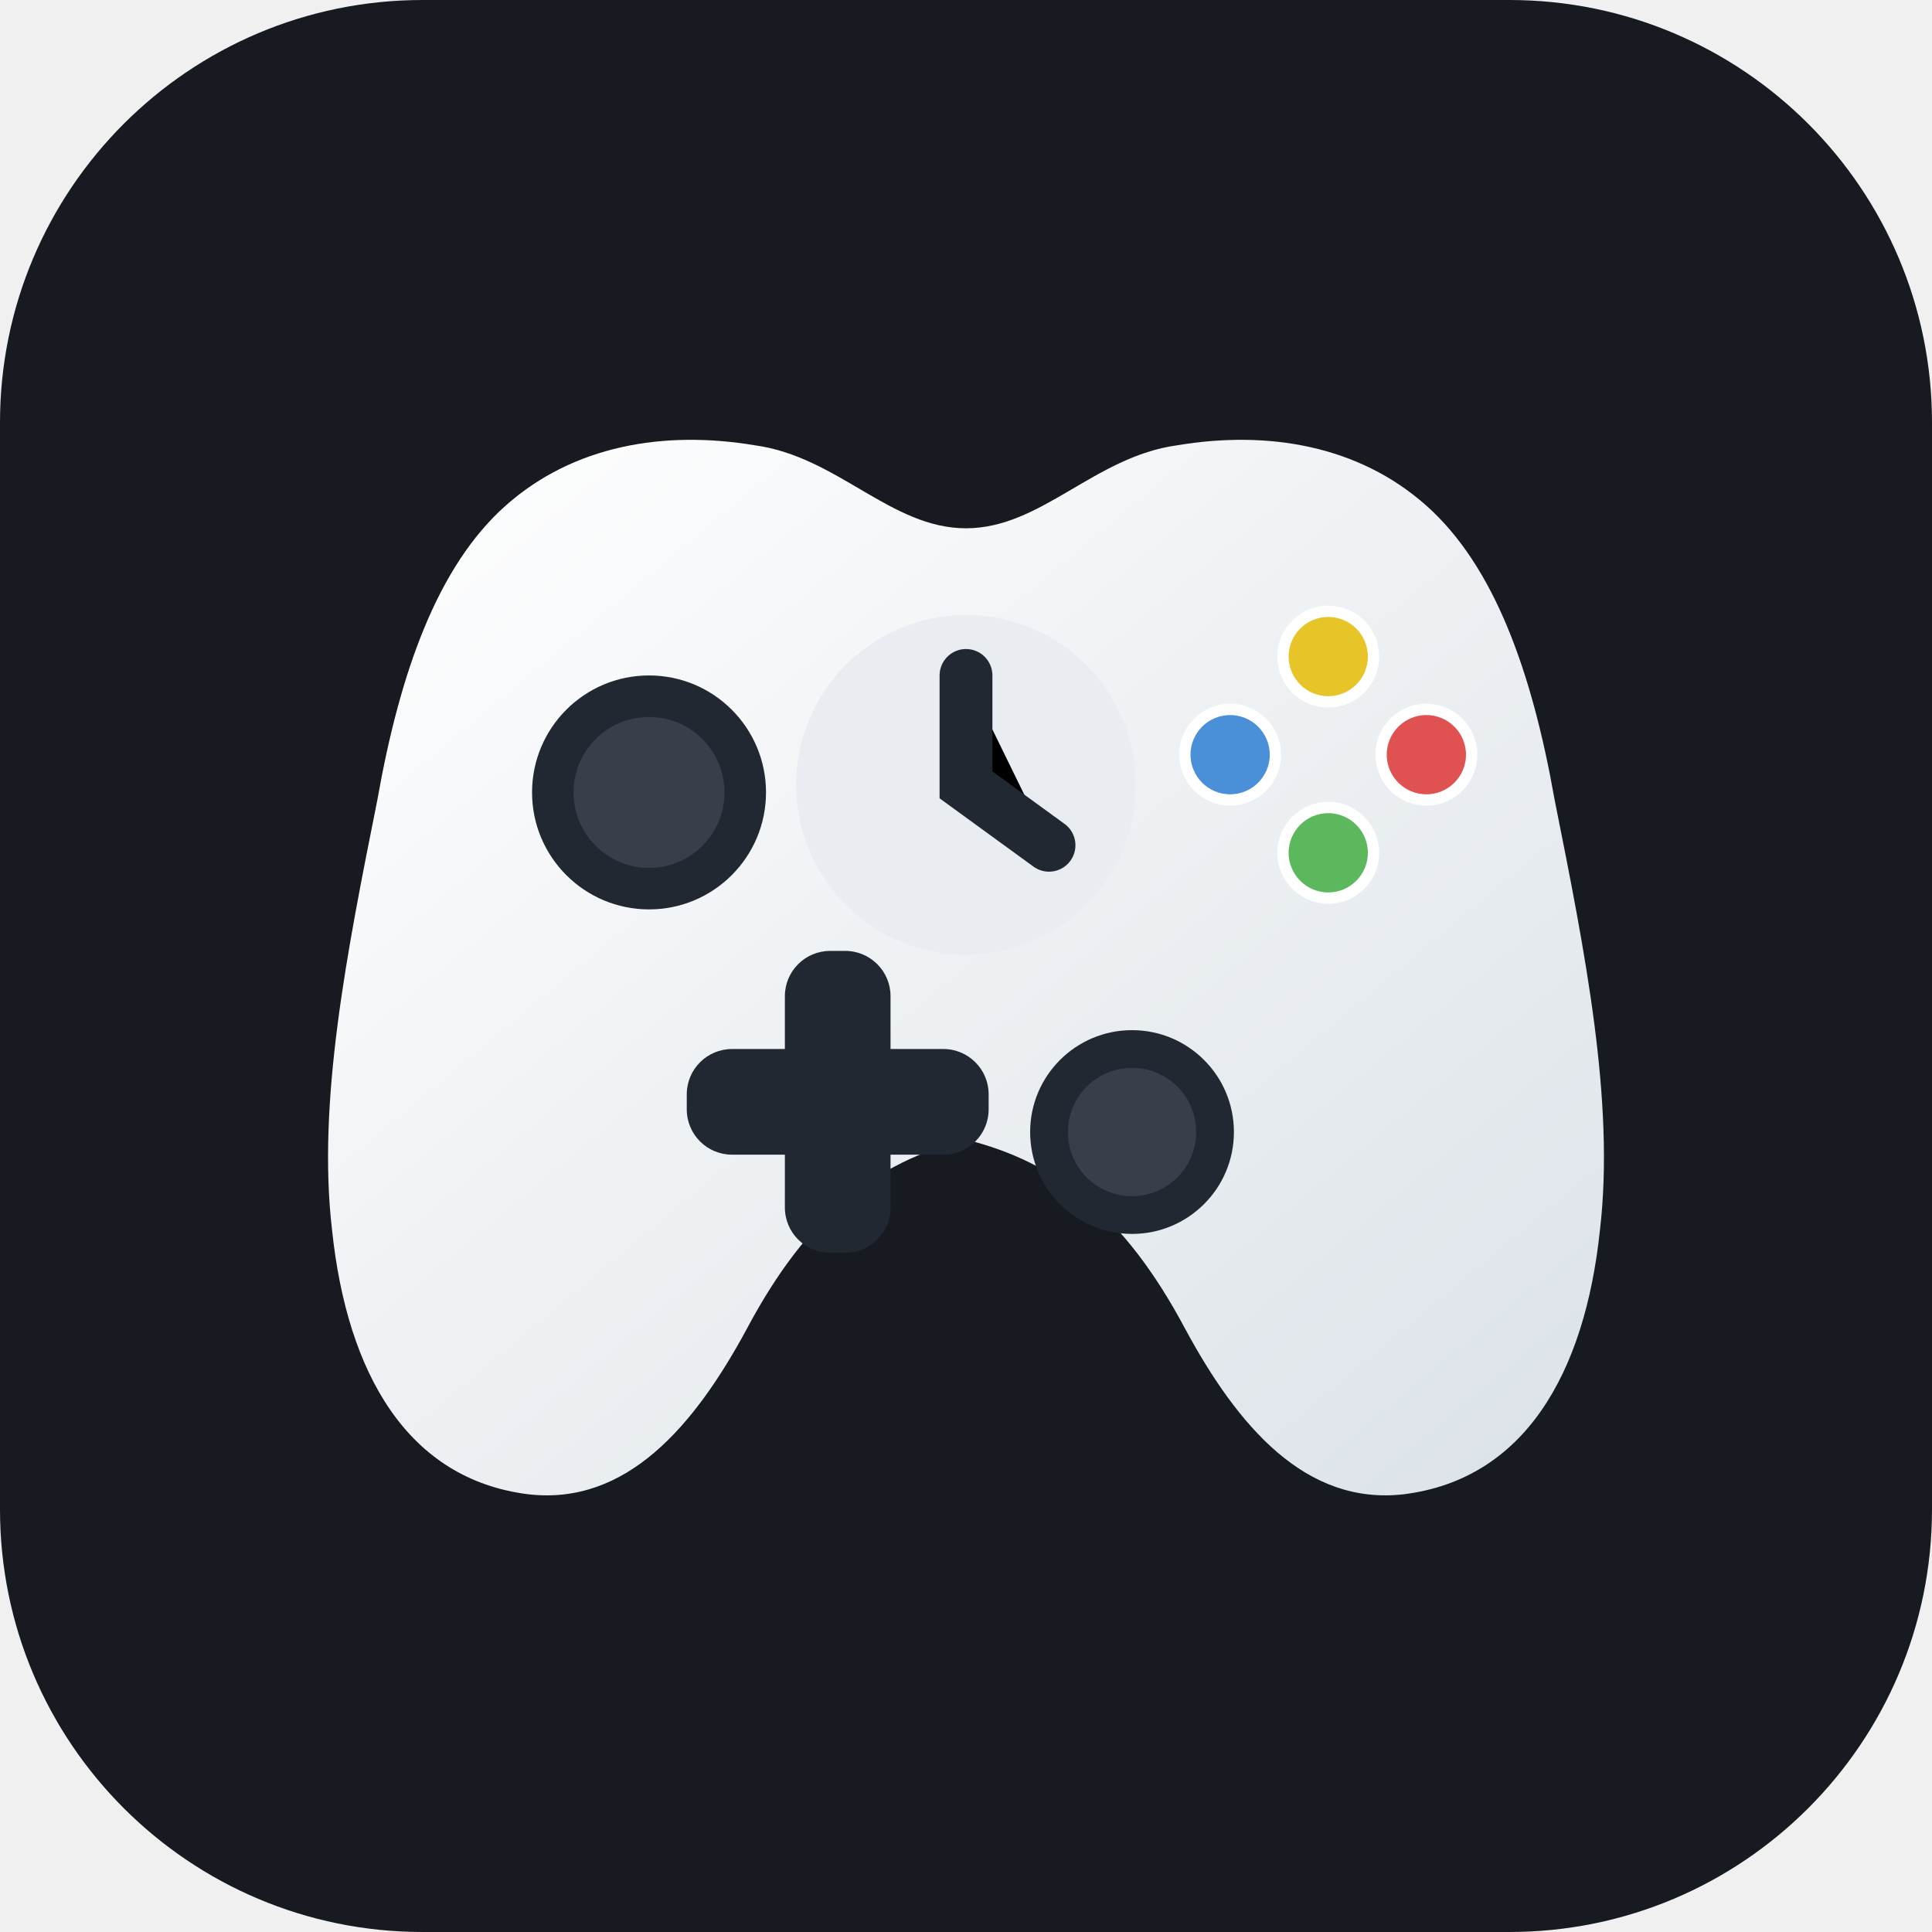
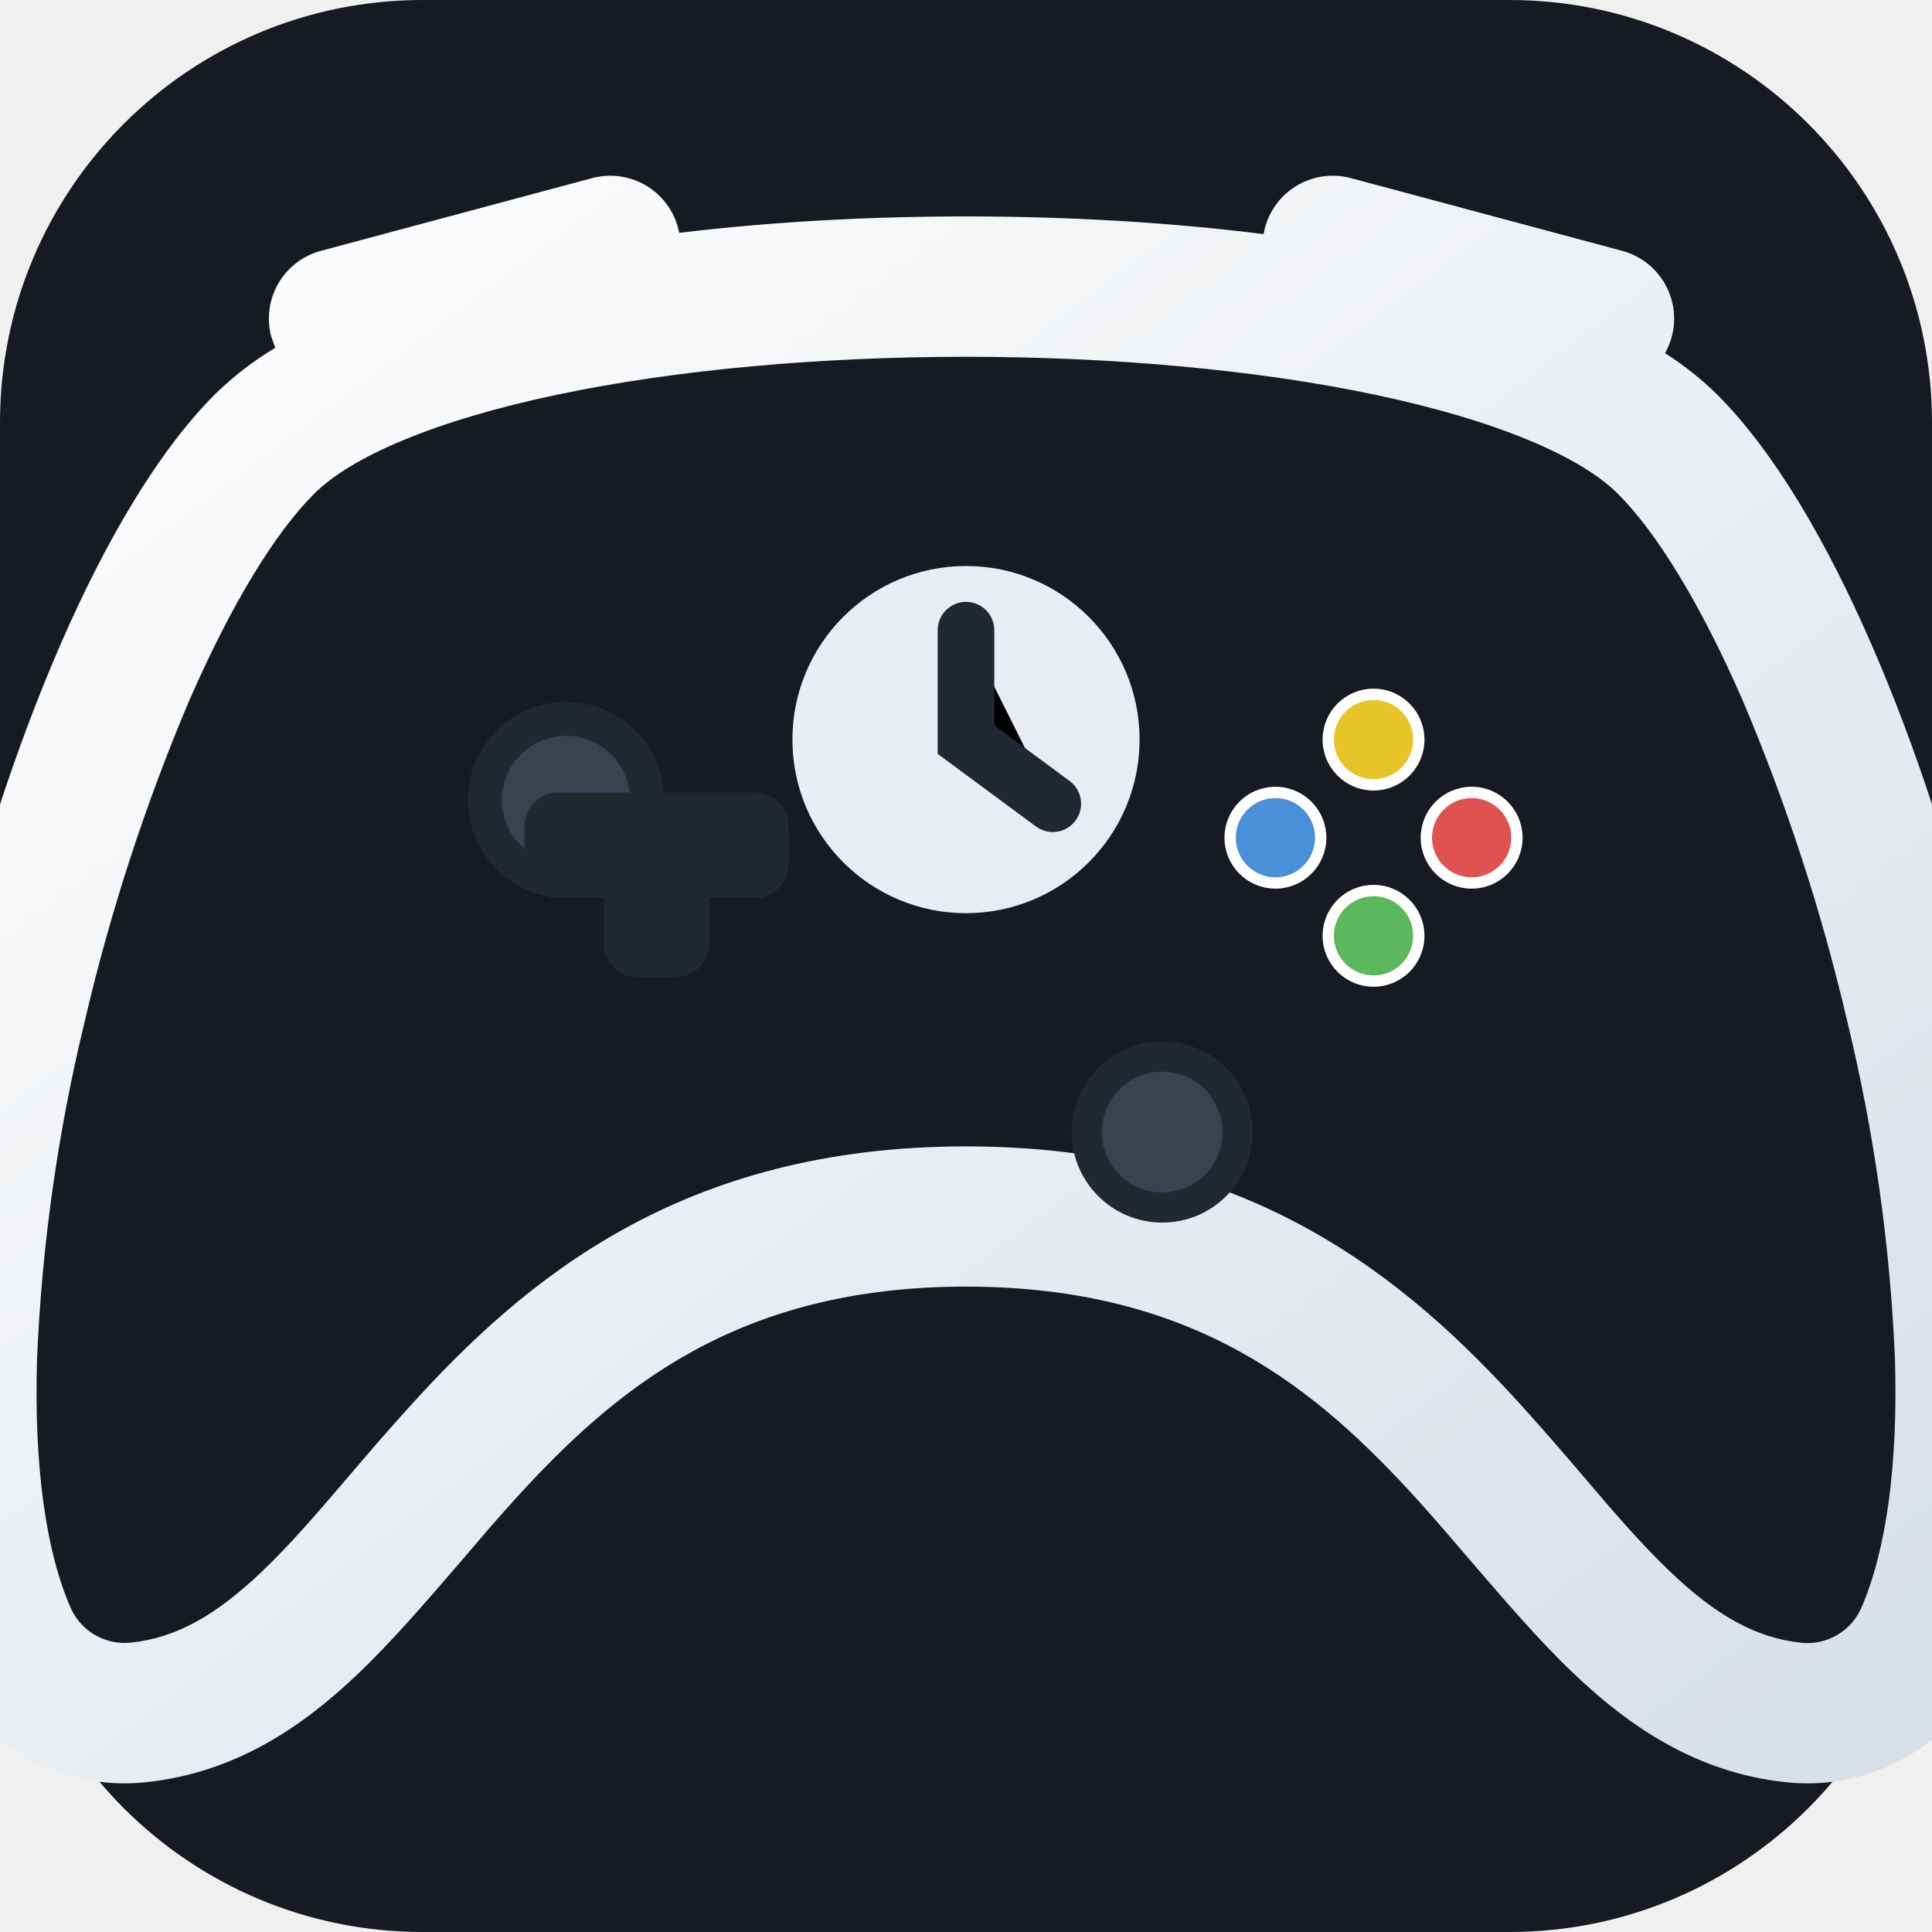
<svg xmlns="http://www.w3.org/2000/svg" viewBox="0 0 512 512">
  <defs>
    <linearGradient id="w" x1="0" y1="0" x2="1" y2="1">
      <stop offset="0" stop-color="#ffffff" />
-       <stop offset="1" stop-color="#dbe2e8" />
+       <stop offset="1" stop-color="#d7dee5" />
    </linearGradient>
  </defs>
  <rect width="512" height="512" rx="112" fill="#171a21" />
-   <path fill="url(#w)" d="M256 140     C236 140 222 121 200 118 C176 114 152 118 134 134     C116 150 106 178 100 212 C92 252 84 292 88 326     C92 364 108 392 140 396 C166 399 184 378 198 352     C214 322 232 308 256 302     C280 308 298 322 314 352 C328 378 346 399 372 396     C404 392 420 364 424 326 C428 292 420 252 412 212     C406 178 396 150 378 134 C360 118 336 114 312 118     C290 121 276 140 256 140 Z" />
-   <circle cx="172" cy="210" r="31" fill="#222831" />
-   <circle cx="172" cy="210" r="20" fill="#383f4a" />
-   <circle cx="300" cy="300" r="27" fill="#222831" />
-   <circle cx="300" cy="300" r="17" fill="#383f4a" />
-   <rect x="182" y="278" width="80" height="28" rx="12" fill="#222831" />
-   <rect x="208" y="252" width="28" height="80" rx="12" fill="#222831" />
+   <path fill="url(#w)" fill-rule="evenodd" transform="translate(-41.6,-32) scale(37.2)" d="M3.051 3.26a.5.5 0 0 1 .354-.613l1.932-.518a.5.5 0 0 1 .62.39c.655-.079 1.35-.117 2.043-.117.72 0 1.443.041 2.12.126a.5.5 0 0 1 .622-.399l1.932.518a.5.5 0 0 1 .306.729q.211.136.373.297c.408.408.78 1.05 1.095 1.772.32.733.599 1.591.805 2.466s.34 1.78.364 2.606c.024.816-.059 1.602-.328 2.21a1.42 1.42 0 0 1-1.445.83c-.636-.067-1.115-.394-1.513-.773-.245-.232-.496-.526-.739-.808-.126-.148-.25-.292-.368-.423-.728-.804-1.597-1.527-3.224-1.527s-2.496.723-3.224 1.527c-.119.131-.242.275-.368.423-.243.282-.494.575-.739.808-.398.38-.877.706-1.513.773a1.42 1.42 0 0 1-1.445-.83c-.27-.608-.352-1.395-.329-2.21.024-.826.16-1.73.365-2.606.206-.875.486-1.733.805-2.466.315-.722.687-1.364 1.094-1.772a2.3 2.3 0 0 1 .433-.335l-.028-.079zm2.036.412c-.877.185-1.469.443-1.733.708-.276.276-.587.783-.885 1.465a14 14 0 0 0-.748 2.295 12.4 12.4 0 0 0-.339 2.406c-.022.755.062 1.368.243 1.776a.42.42 0 0 0 .426.24c.327-.034.61-.199.929-.502.212-.202.4-.423.615-.674.133-.156.276-.323.44-.504C4.861 9.969 5.978 9.027 8 9.027s3.139.942 3.965 1.855c.164.181.307.348.44.504.214.251.403.472.615.674.318.303.601.468.929.503a.42.42 0 0 0 .426-.241c.18-.408.265-1.02.243-1.776a12.4 12.4 0 0 0-.339-2.406 14 14 0 0 0-.748-2.295c-.298-.682-.61-1.19-.885-1.465-.264-.265-.856-.523-1.733-.708-.85-.179-1.877-.27-2.913-.27s-2.063.091-2.913.27" />
+   <circle cx="256" cy="196" r="46" fill="#e9edf1" />
+   <path stroke="#222831" stroke-width="15" stroke-linecap="round" d="M256 167v29l23 17" />
+   <circle cx="150" cy="212" r="26" fill="#222831" />
+   <circle cx="150" cy="212" r="17" fill="#3a4150" />
+   <path fill="#222831" d="M232 268h34a9 9 0 0 1 9 9v10a9 9 0 0 1-9 9h-12v12a9 9 0 0 1-9 9h-10a9 9 0 0 1-9-9v-12h-12a9 9 0 0 1-9-9v-10a9 9 0 0 1 9-9z" transform="translate(-66,-58)" />
+   <circle cx="308" cy="300" r="24" fill="#222831" />
+   <circle cx="308" cy="300" r="16" fill="#3a4150" />
  <g stroke="#ffffff" stroke-width="3">
-     <circle cx="352" cy="174" r="12" fill="#e7c528" />
-     <circle cx="378" cy="200" r="12" fill="#e05252" />
-     <circle cx="352" cy="226" r="12" fill="#5cb85c" />
-     <circle cx="326" cy="200" r="12" fill="#4a90d9" />
+     <circle cx="364" cy="196" r="12" fill="#e7c528" />
+     <circle cx="390" cy="222" r="12" fill="#e05252" />
+     <circle cx="364" cy="248" r="12" fill="#5cb85c" />
+     <circle cx="338" cy="222" r="12" fill="#4a90d9" />
  </g>
-   <circle cx="256" cy="208" r="45" fill="#e9ecf0" />
-   <path stroke="#222831" stroke-width="14" stroke-linecap="round" d="M256 179v29l22 16" />
</svg>
